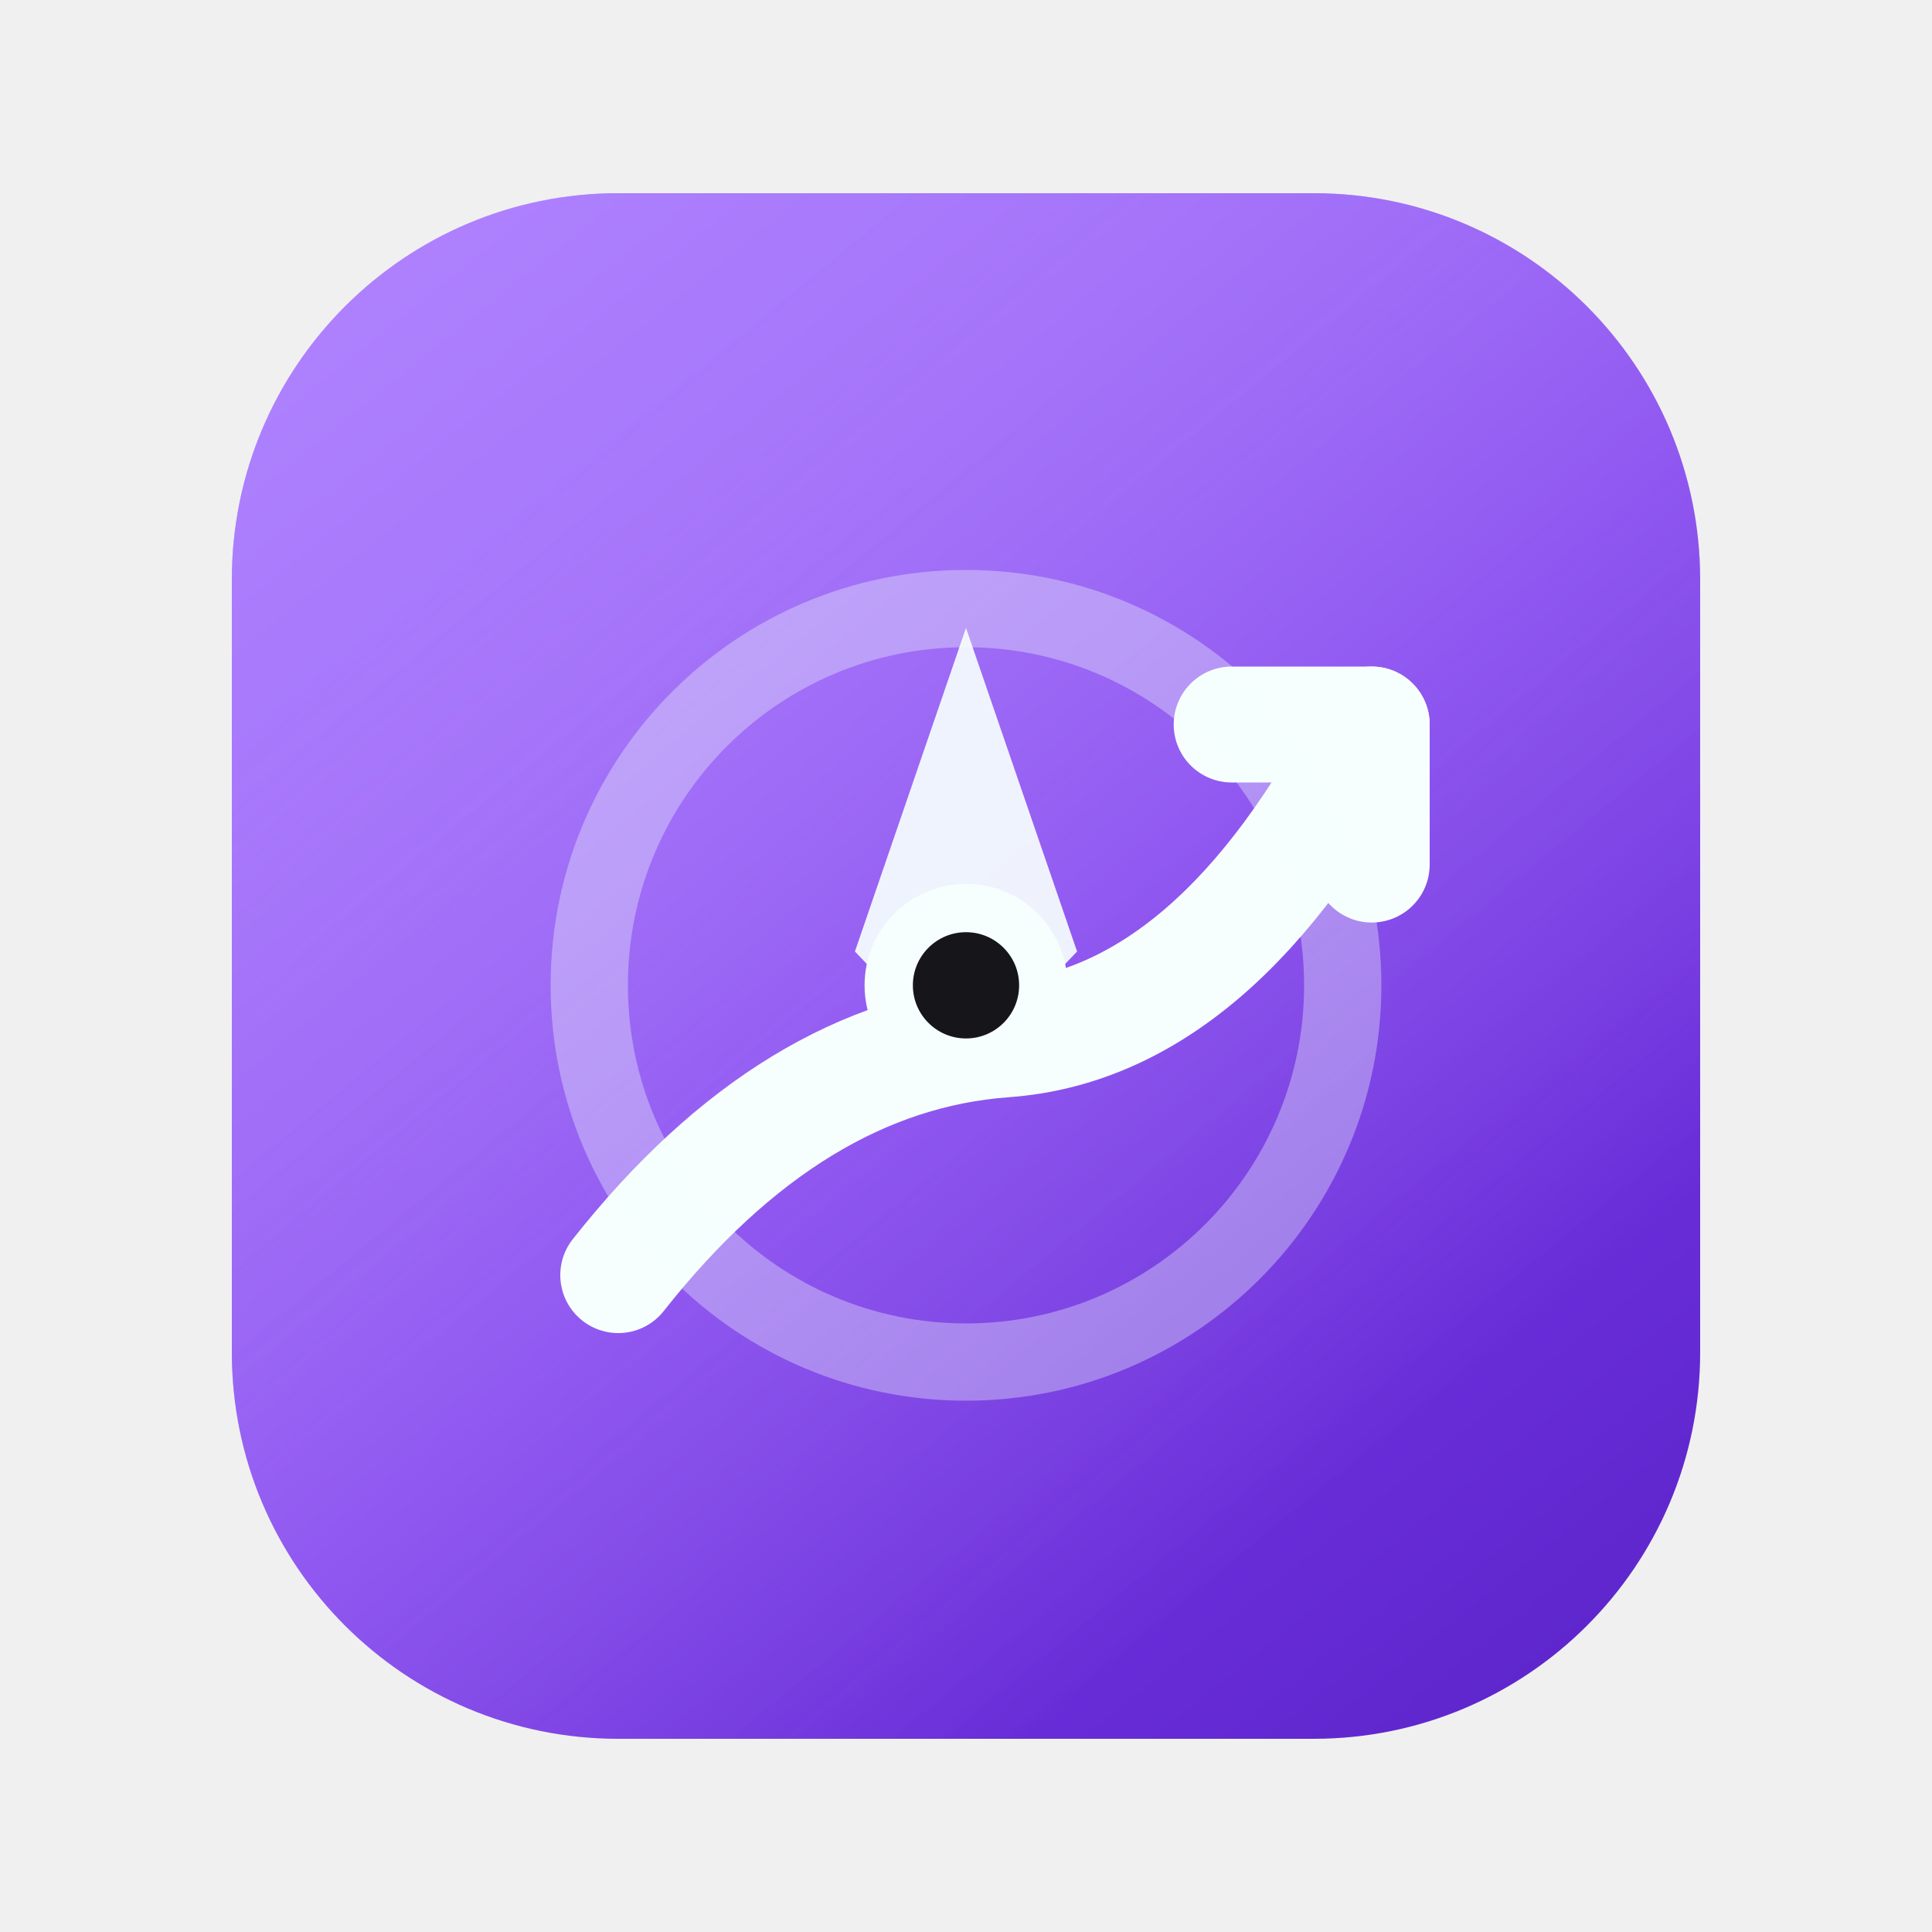
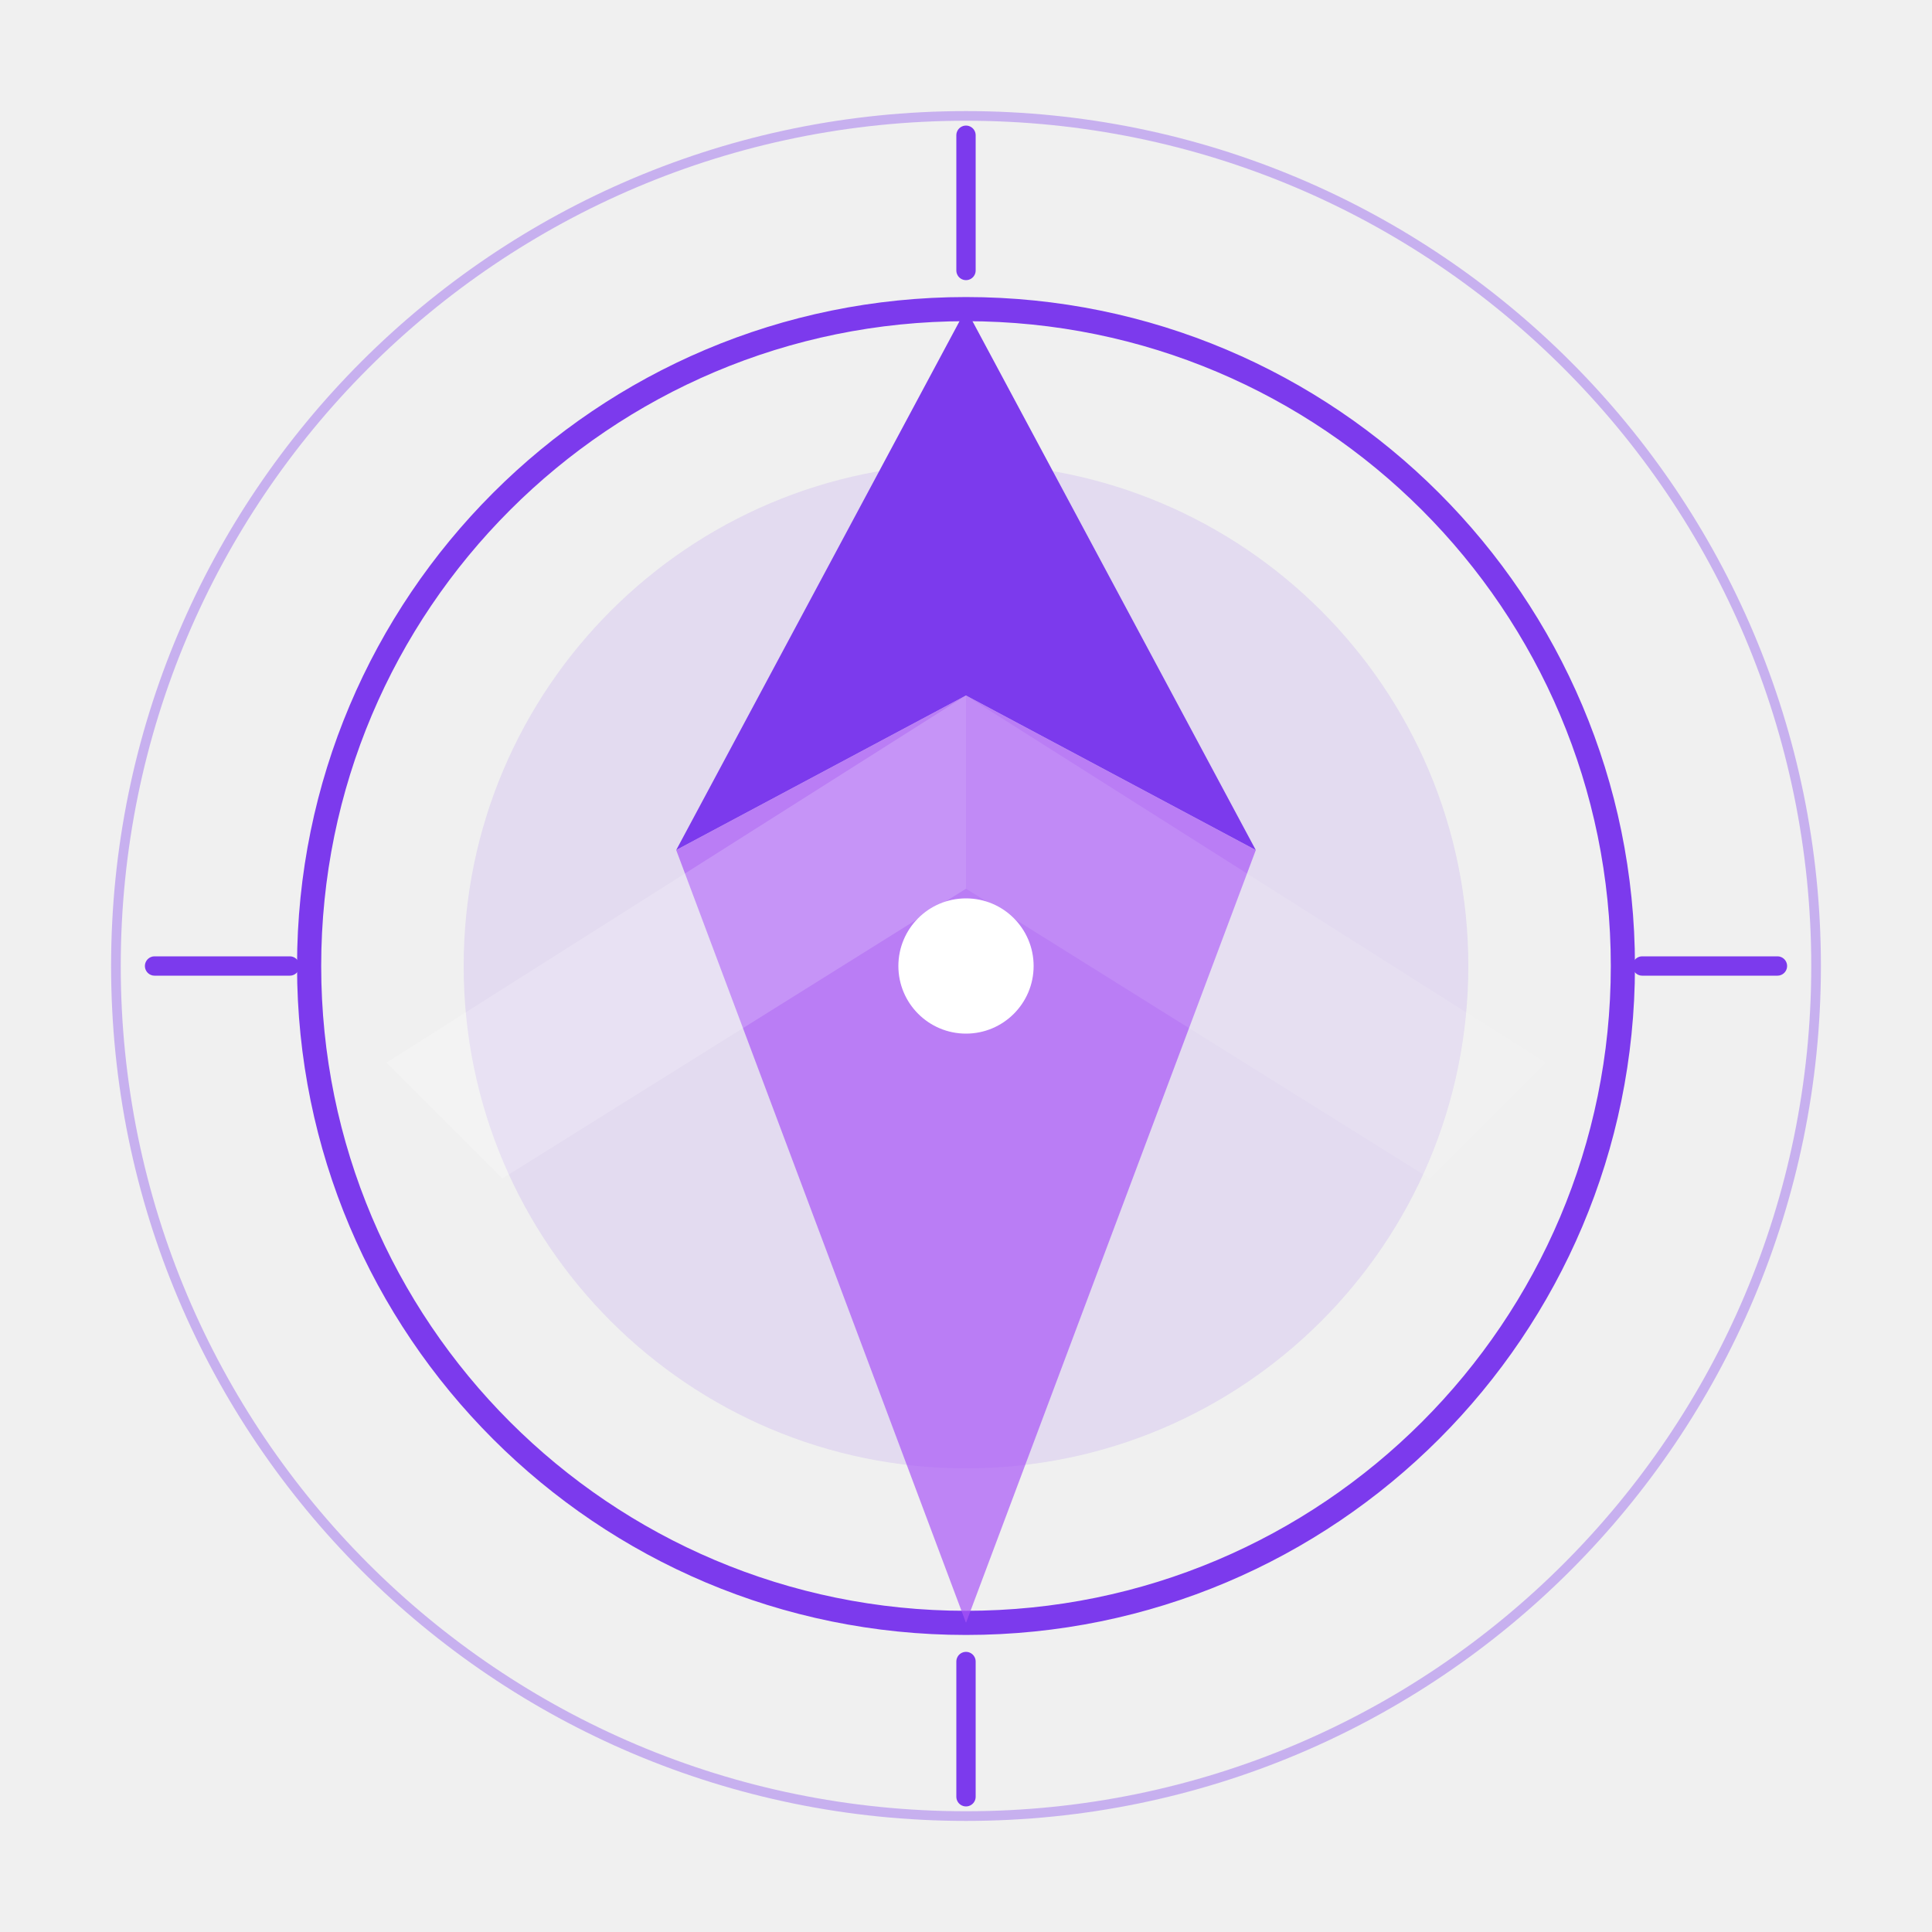
- <svg xmlns="http://www.w3.org/2000/svg" width="200" height="200" viewBox="0 0 200 200" fill="none">
-   <defs>
-     <linearGradient id="finpilot_mark_only_bg" x1="32" y1="24" x2="164" y2="188" gradientUnits="userSpaceOnUse">
-       <stop offset="0" stop-color="#9F67FF" />
-       <stop offset="0.5" stop-color="#7C3AED" />
-       <stop offset="1" stop-color="#5A23C8" />
-     </linearGradient>
-     <linearGradient id="finpilot_mark_only_glow" x1="56" y1="52" x2="140" y2="152" gradientUnits="userSpaceOnUse">
-       <stop offset="0" stop-color="#C6A8FF" stop-opacity="0.42" />
-       <stop offset="1" stop-color="#FFFFFF" stop-opacity="0" />
-     </linearGradient>
-   </defs>
-   <rect x="24" y="20" width="152" height="160" rx="40" fill="url(#finpilot_mark_only_bg)" />
-   <rect x="24" y="20" width="152" height="160" rx="40" fill="url(#finpilot_mark_only_glow)" />
-   <path d="M64 132C76 116.8 89.333 108.667 104 107.6C118.667 106.533 131.333 95.667 142 75" stroke="#F6FFFE" stroke-width="12" stroke-linecap="round" stroke-linejoin="round" />
-   <path d="M127.5 75H142V89.5" stroke="#F6FFFE" stroke-width="12" stroke-linecap="round" stroke-linejoin="round" />
-   <circle cx="100" cy="102" r="39" stroke="#F6FFFE" stroke-opacity="0.34" stroke-width="8" />
-   <path d="M100 65L111.5 98.5L100 110.5L88.5 98.5L100 65Z" fill="#F6FFFE" fill-opacity="0.92" />
-   <circle cx="100" cy="102" r="8" fill="#16161A" stroke="#F6FFFE" stroke-width="5" />
+ <svg xmlns="http://www.w3.org/2000/svg" width="200" height="200" viewBox="44 70 200 200" fill="none">
+   <circle cx="144" cy="170" r="88" fill="none" stroke="#7C3AED" opacity="0.35" />
+   <circle cx="144" cy="170" r="68" fill="none" stroke="#7C3AED" stroke-width="2.5" />
+   <circle cx="144" cy="170" r="52" fill="#7C3AED" opacity="0.12" />
+   <polygon points="144,102 174,158 144,142 114,158" fill="#7C3AED" />
+   <polygon points="144,142 174,158 144,238 114,158" fill="#A855F7" opacity="0.7" />
+   <polygon points="84,180 144,142 144,162 96,192" fill="#FFFFFF" opacity="0.18" />
+   <polygon points="204,180 144,142 144,162 192,192" fill="#FFFFFF" opacity="0.1" />
+   <circle cx="144" cy="170" r="7" fill="#FFFFFF" />
+   <line x1="144" y1="84" x2="144" y2="98" stroke="#7C3AED" stroke-width="2" stroke-linecap="round" />
+   <line x1="144" y1="242" x2="144" y2="256" stroke="#7C3AED" stroke-width="2" stroke-linecap="round" />
+   <line x1="60" y1="170" x2="74" y2="170" stroke="#7C3AED" stroke-width="2" stroke-linecap="round" />
+   <line x1="214" y1="170" x2="228" y2="170" stroke="#7C3AED" stroke-width="2" stroke-linecap="round" />
</svg>
